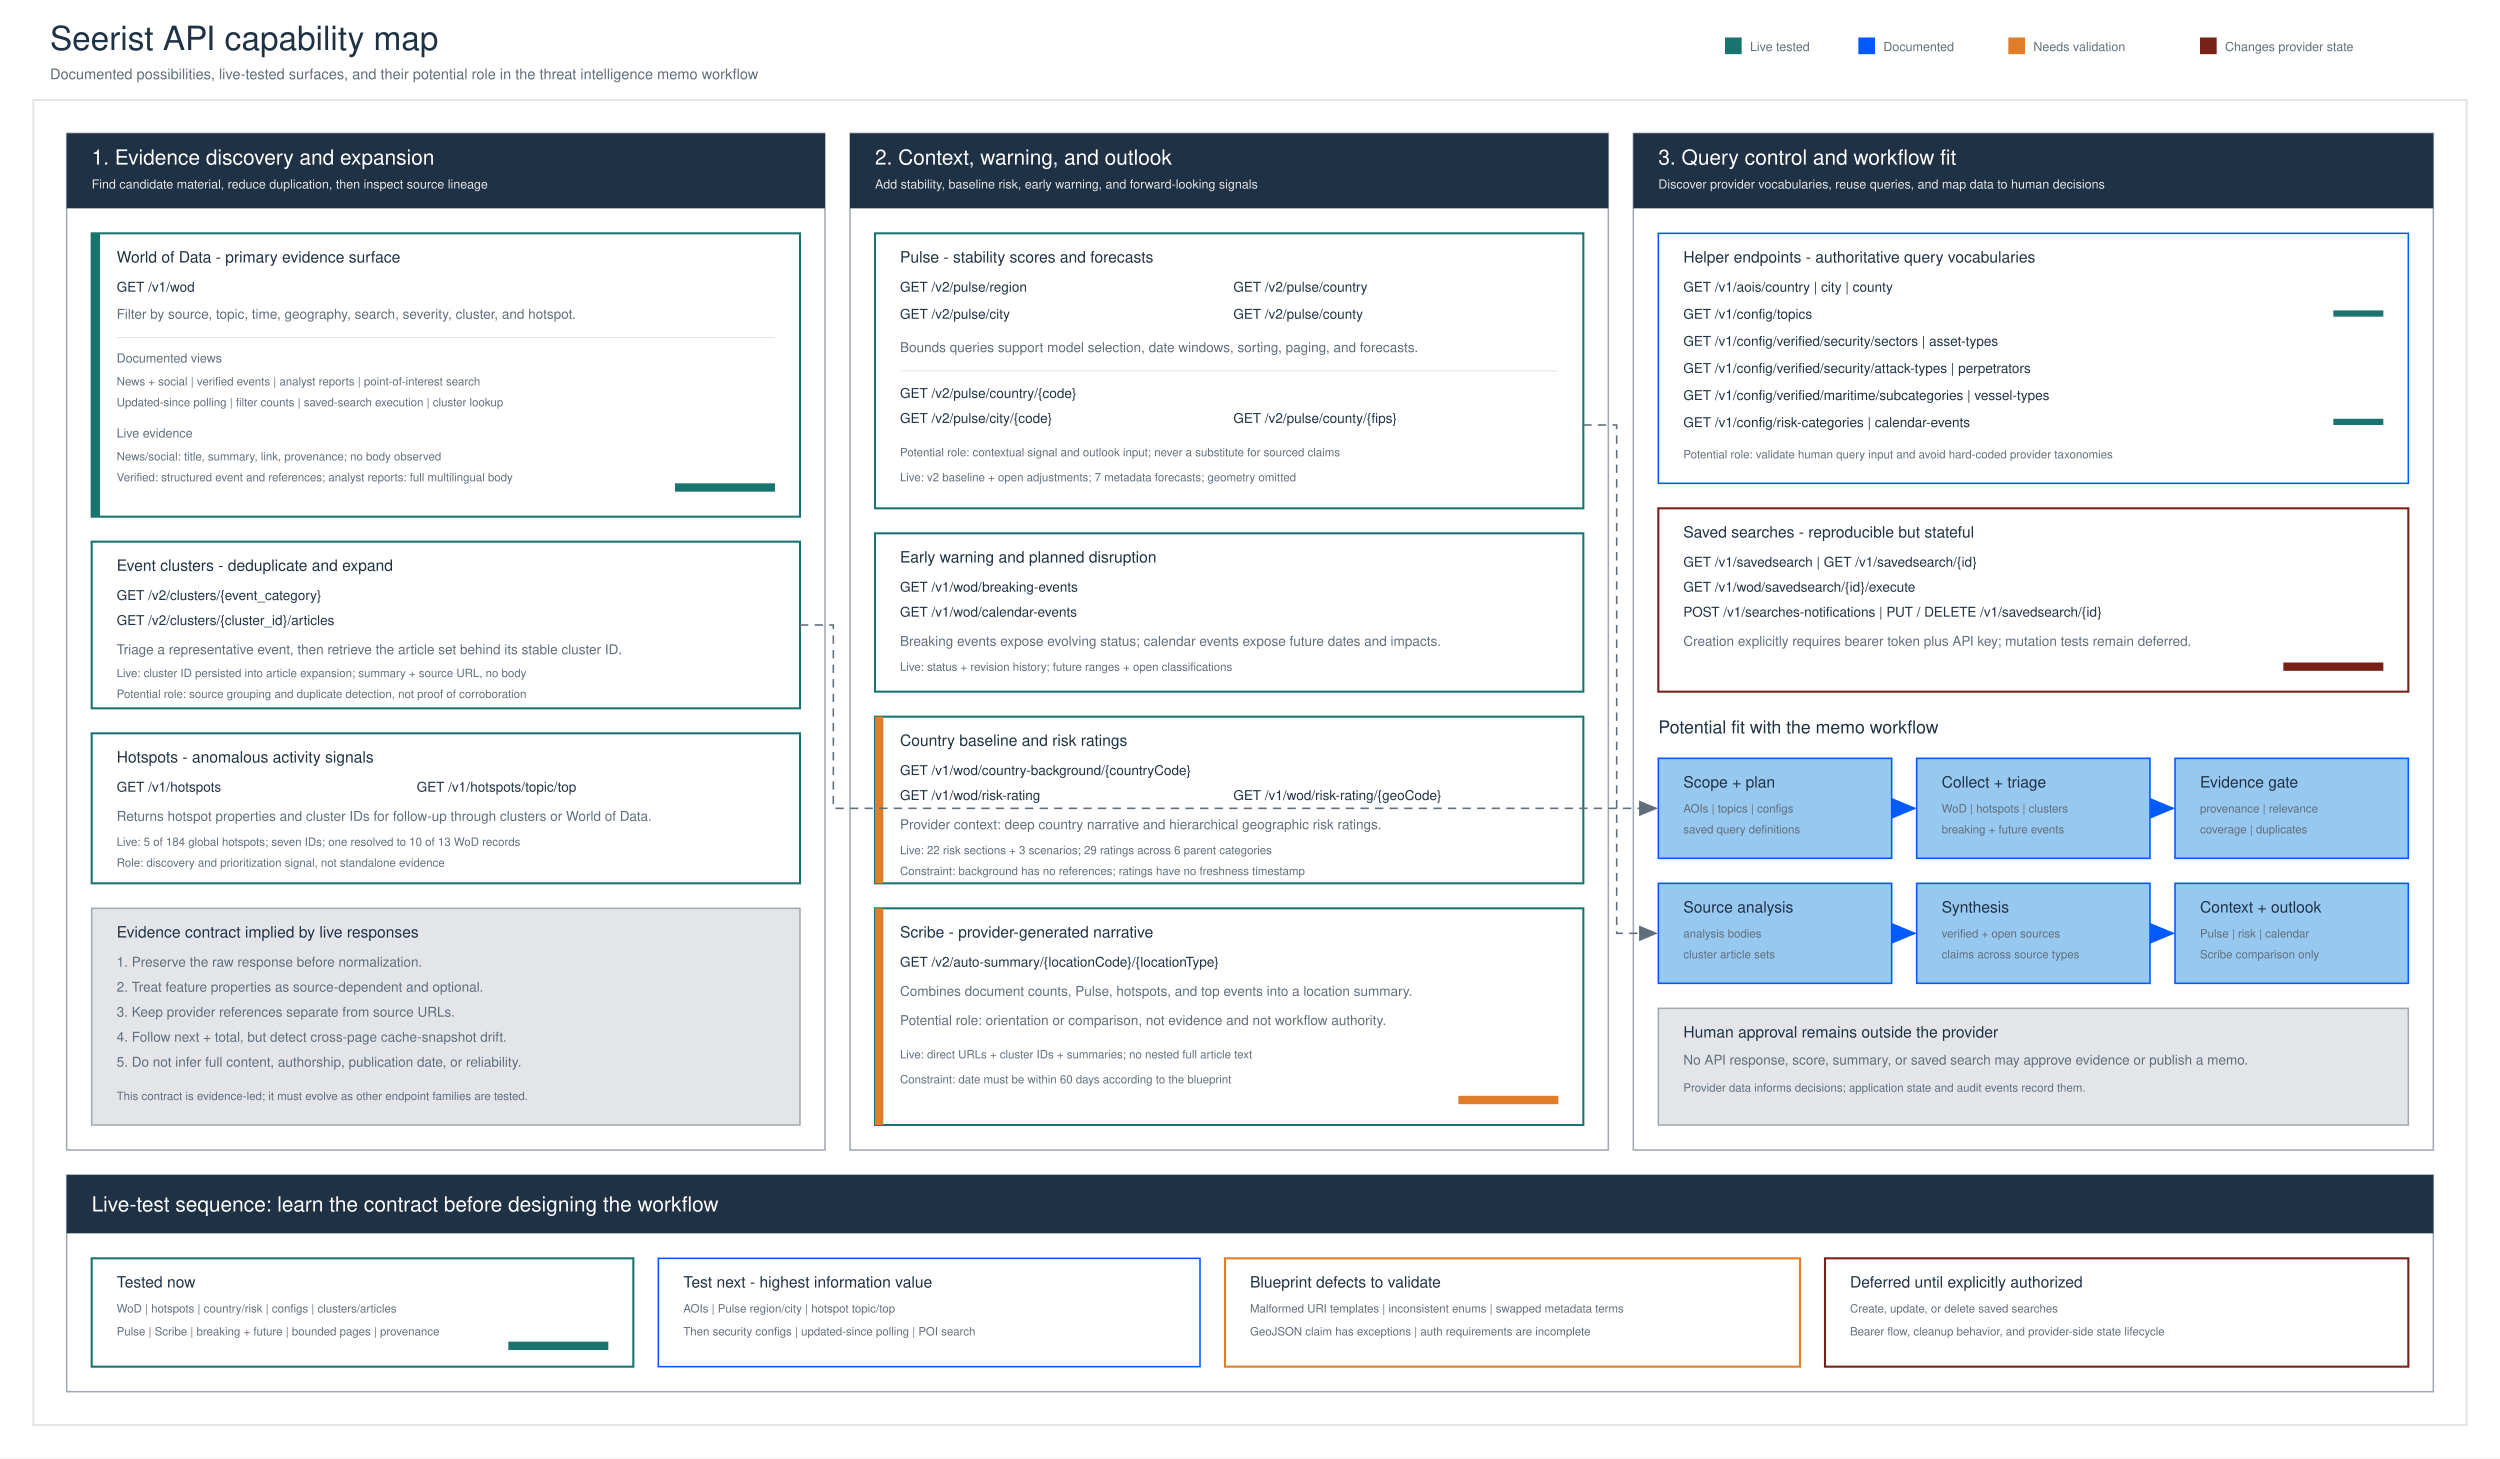
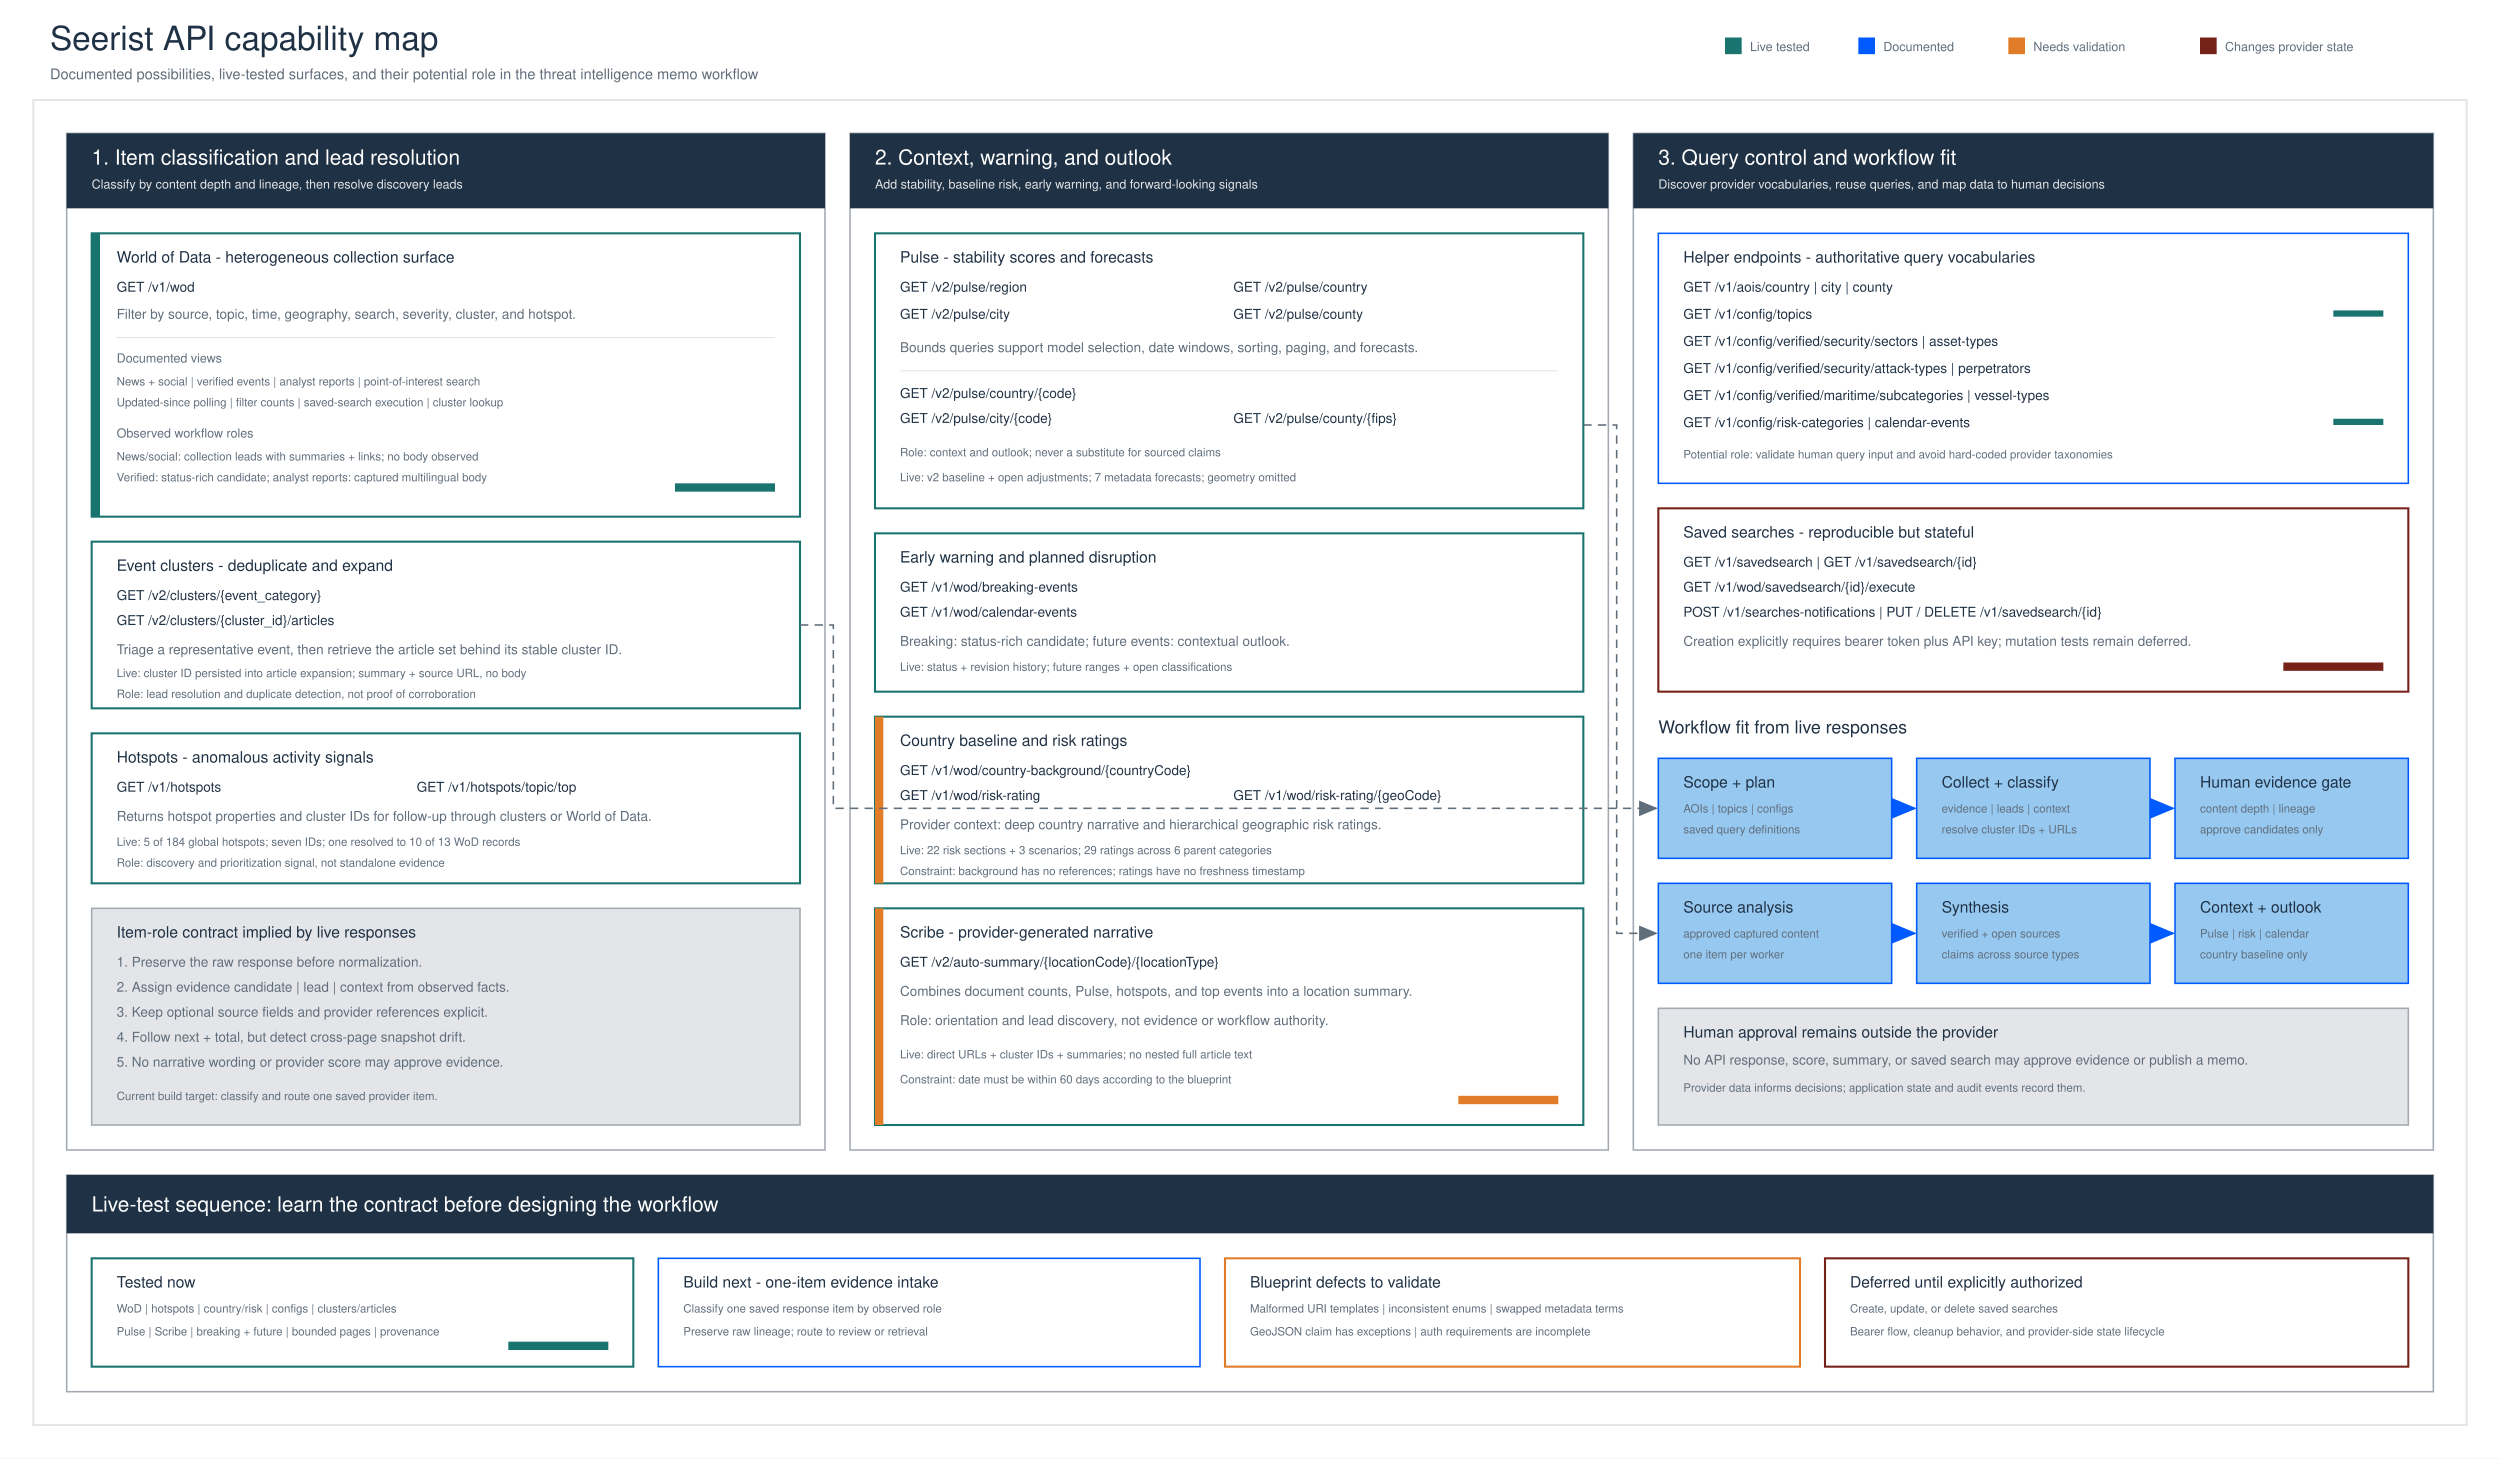
<svg xmlns="http://www.w3.org/2000/svg" width="2400" height="1400" viewBox="0 0 2400 1400" role="img" aria-labelledby="title description">
  <defs>
    <style>
      text { font-family: "VestasSans", "Helvetica Neue", Helvetica, Arial, sans-serif; letter-spacing: 0; }
      .canvas { fill: #FFFFFF; }
      .board { fill: #FFFFFF; stroke: #E3E5E8; stroke-width: 2; }
      .panel { fill: #FFFFFF; stroke: #A2A9B1; stroke-width: 1.5; }
      .panel-header { fill: #1F3144; }
      .page-title { fill: #1F3144; font-size: 32px; font-weight: 500; }
      .page-subtitle { fill: #606D7B; font-size: 14px; font-weight: 400; }
      .panel-title { fill: #FFFFFF; font-size: 20px; font-weight: 500; }
      .panel-subtitle { fill: #E3E5E8; font-size: 12px; font-weight: 400; }
      .section-title { fill: #1F3144; font-size: 17px; font-weight: 500; }
      .card-title { fill: #1F3144; font-size: 15px; font-weight: 500; }
      .endpoint { fill: #1F3144; font-size: 13px; font-weight: 500; }
      .body { fill: #606D7B; font-size: 13px; font-weight: 400; }
      .caption { fill: #606D7B; font-size: 12px; font-weight: 400; }
      .small { fill: #606D7B; font-size: 11px; font-weight: 400; }
      .white-small { fill: #FFFFFF; font-size: 11px; font-weight: 500; }
      .documented-card { fill: #FFFFFF; stroke: #005AFF; stroke-width: 1.5; }
      .tested-card { fill: #FFFFFF; stroke: #19736E; stroke-width: 2; }
      .caution-card { fill: #FFFFFF; stroke: #E17D28; stroke-width: 2; }
      .state-card { fill: #FFFFFF; stroke: #772219; stroke-width: 2; }
      .quiet-card { fill: #E3E5E8; stroke: #A2A9B1; stroke-width: 1.5; }
      .workflow-card { fill: #96C8F0; stroke: #005AFF; stroke-width: 1.5; }
      .tested-chip { fill: #19736E; }
      .documented-chip { fill: #005AFF; }
      .caution-chip { fill: #E17D28; }
      .state-chip { fill: #772219; }
      .divider { stroke: #E3E5E8; stroke-width: 1; }
      .flow-line { fill: none; stroke: #005AFF; stroke-width: 2; marker-end: url(#arrow-blue); }
      .context-line { fill: none; stroke: #606D7B; stroke-width: 1.5; stroke-dasharray: 8 6; marker-end: url(#arrow-grey); }
    </style>
    <marker id="arrow-blue" markerWidth="12" markerHeight="10" refX="11" refY="5" orient="auto" markerUnits="strokeWidth">
      <path d="M 0 0 L 12 5 L 0 10 z" fill="#005AFF" />
    </marker>
    <marker id="arrow-grey" markerWidth="12" markerHeight="10" refX="11" refY="5" orient="auto" markerUnits="strokeWidth">
      <path d="M 0 0 L 12 5 L 0 10 z" fill="#606D7B" />
    </marker>
  </defs>
  <rect class="canvas" x="0" y="0" width="2400" height="1400" />
  <text class="page-title" x="48" y="48">Seerist API capability map</text>
  <text class="page-subtitle" x="48" y="76">Documented possibilities, live-tested surfaces, and their potential role in the threat intelligence memo workflow</text>
  <rect class="tested-chip" x="1656" y="36" width="16" height="16" />
  <text class="caption" x="1680" y="49">Live tested</text>
  <rect class="documented-chip" x="1784" y="36" width="16" height="16" />
  <text class="caption" x="1808" y="49">Documented</text>
  <rect class="caution-chip" x="1928" y="36" width="16" height="16" />
  <text class="caption" x="1952" y="49">Needs validation</text>
  <rect class="state-chip" x="2112" y="36" width="16" height="16" />
  <text class="caption" x="2136" y="49">Changes provider state</text>
  <rect class="board" x="32" y="96" width="2336" height="1272" />
  <rect class="panel" x="64" y="128" width="728" height="976" />
  <rect class="panel-header" x="64" y="128" width="728" height="72" />
-   <text class="panel-title" x="88" y="158">1. Evidence discovery and expansion</text>
-   <text class="panel-subtitle" x="88" y="181">Find candidate material, reduce duplication, then inspect source lineage</text>
+   <text class="panel-title" x="88" y="158">1. Item classification and lead resolution</text>
+   <text class="panel-subtitle" x="88" y="181">Classify by content depth and lineage, then resolve discovery leads</text>
  <rect class="tested-card" x="88" y="224" width="680" height="272" />
  <rect class="tested-chip" x="88" y="224" width="8" height="272" />
-   <text class="card-title" x="112" y="252">World of Data - primary evidence surface</text>
+   <text class="card-title" x="112" y="252">World of Data - heterogeneous collection surface</text>
  <text class="endpoint" x="112" y="280">GET /v1/wod</text>
  <text class="body" x="112" y="306">Filter by source, topic, time, geography, search, severity, cluster, and hotspot.</text>
  <line class="divider" x1="112" y1="324" x2="744" y2="324" />
  <text class="caption" x="112" y="348">Documented views</text>
  <text class="small" x="112" y="370">News + social | verified events | analyst reports | point-of-interest search</text>
  <text class="small" x="112" y="390">Updated-since polling | filter counts | saved-search execution | cluster lookup</text>
-   <text class="caption" x="112" y="420">Live evidence</text>
-   <text class="small" x="112" y="442">News/social: title, summary, link, provenance; no body observed</text>
-   <text class="small" x="112" y="462">Verified: structured event and references; analyst reports: full multilingual body</text>
+   <text class="caption" x="112" y="420">Observed workflow roles</text>
+   <text class="small" x="112" y="442">News/social: collection leads with summaries + links; no body observed</text>
+   <text class="small" x="112" y="462">Verified: status-rich candidate; analyst reports: captured multilingual body</text>
  <rect class="tested-chip" x="648" y="464" width="96" height="8" />
  <rect class="tested-card" x="88" y="520" width="680" height="160" />
  <text class="card-title" x="112" y="548">Event clusters - deduplicate and expand</text>
  <text class="endpoint" x="112" y="576">GET /v2/clusters/{event_category}</text>
  <text class="endpoint" x="112" y="600">GET /v2/clusters/{cluster_id}/articles</text>
  <text class="body" x="112" y="628">Triage a representative event, then retrieve the article set behind its stable cluster ID.</text>
  <text class="small" x="112" y="650">Live: cluster ID persisted into article expansion; summary + source URL, no body</text>
-   <text class="small" x="112" y="670">Potential role: source grouping and duplicate detection, not proof of corroboration</text>
+   <text class="small" x="112" y="670">Role: lead resolution and duplicate detection, not proof of corroboration</text>
  <rect class="tested-card" x="88" y="704" width="680" height="144" />
  <text class="card-title" x="112" y="732">Hotspots - anomalous activity signals</text>
  <text class="endpoint" x="112" y="760">GET /v1/hotspots</text>
  <text class="endpoint" x="400" y="760">GET /v1/hotspots/topic/top</text>
  <text class="body" x="112" y="788">Returns hotspot properties and cluster IDs for follow-up through clusters or World of Data.</text>
  <text class="small" x="112" y="812">Live: 5 of 184 global hotspots; seven IDs; one resolved to 10 of 13 WoD records</text>
  <text class="small" x="112" y="832">Role: discovery and prioritization signal, not standalone evidence</text>
  <rect class="quiet-card" x="88" y="872" width="680" height="208" />
-   <text class="card-title" x="112" y="900">Evidence contract implied by live responses</text>
+   <text class="card-title" x="112" y="900">Item-role contract implied by live responses</text>
  <text class="body" x="112" y="928">1. Preserve the raw response before normalization.</text>
-   <text class="body" x="112" y="952">2. Treat feature properties as source-dependent and optional.</text>
-   <text class="body" x="112" y="976">3. Keep provider references separate from source URLs.</text>
-   <text class="body" x="112" y="1000">4. Follow next + total, but detect cross-page cache-snapshot drift.</text>
-   <text class="body" x="112" y="1024">5. Do not infer full content, authorship, publication date, or reliability.</text>
-   <text class="small" x="112" y="1056">This contract is evidence-led; it must evolve as other endpoint families are tested.</text>
+   <text class="body" x="112" y="952">2. Assign evidence candidate | lead | context from observed facts.</text>
+   <text class="body" x="112" y="976">3. Keep optional source fields and provider references explicit.</text>
+   <text class="body" x="112" y="1000">4. Follow next + total, but detect cross-page snapshot drift.</text>
+   <text class="body" x="112" y="1024">5. No narrative wording or provider score may approve evidence.</text>
+   <text class="small" x="112" y="1056">Current build target: classify and route one saved provider item.</text>
  <rect class="panel" x="816" y="128" width="728" height="976" />
  <rect class="panel-header" x="816" y="128" width="728" height="72" />
  <text class="panel-title" x="840" y="158">2. Context, warning, and outlook</text>
  <text class="panel-subtitle" x="840" y="181">Add stability, baseline risk, early warning, and forward-looking signals</text>
  <rect class="tested-card" x="840" y="224" width="680" height="264" />
  <text class="card-title" x="864" y="252">Pulse - stability scores and forecasts</text>
  <text class="endpoint" x="864" y="280">GET /v2/pulse/region</text>
  <text class="endpoint" x="1184" y="280">GET /v2/pulse/country</text>
  <text class="endpoint" x="864" y="306">GET /v2/pulse/city</text>
  <text class="endpoint" x="1184" y="306">GET /v2/pulse/county</text>
  <text class="body" x="864" y="338">Bounds queries support model selection, date windows, sorting, paging, and forecasts.</text>
  <line class="divider" x1="864" y1="356" x2="1496" y2="356" />
  <text class="endpoint" x="864" y="382">GET /v2/pulse/country/{code}</text>
  <text class="endpoint" x="864" y="406">GET /v2/pulse/city/{code}</text>
  <text class="endpoint" x="1184" y="406">GET /v2/pulse/county/{fips}</text>
-   <text class="small" x="864" y="438">Potential role: contextual signal and outlook input; never a substitute for sourced claims</text>
+   <text class="small" x="864" y="438">Role: context and outlook; never a substitute for sourced claims</text>
  <text class="small" x="864" y="462">Live: v2 baseline + open adjustments; 7 metadata forecasts; geometry omitted</text>
  <rect class="tested-card" x="840" y="512" width="680" height="152" />
  <text class="card-title" x="864" y="540">Early warning and planned disruption</text>
  <text class="endpoint" x="864" y="568">GET /v1/wod/breaking-events</text>
  <text class="endpoint" x="864" y="592">GET /v1/wod/calendar-events</text>
-   <text class="body" x="864" y="620">Breaking events expose evolving status; calendar events expose future dates and impacts.</text>
+   <text class="body" x="864" y="620">Breaking: status-rich candidate; future events: contextual outlook.</text>
  <text class="small" x="864" y="644">Live: status + revision history; future ranges + open classifications</text>
  <rect class="tested-card" x="840" y="688" width="680" height="160" />
  <rect class="caution-chip" x="840" y="688" width="8" height="160" />
  <text class="card-title" x="864" y="716">Country baseline and risk ratings</text>
  <text class="endpoint" x="864" y="744">GET /v1/wod/country-background/{countryCode}</text>
  <text class="endpoint" x="864" y="768">GET /v1/wod/risk-rating</text>
  <text class="endpoint" x="1184" y="768">GET /v1/wod/risk-rating/{geoCode}</text>
  <text class="body" x="864" y="796">Provider context: deep country narrative and hierarchical geographic risk ratings.</text>
  <text class="small" x="864" y="820">Live: 22 risk sections + 3 scenarios; 29 ratings across 6 parent categories</text>
  <text class="small" x="864" y="840">Constraint: background has no references; ratings have no freshness timestamp</text>
  <rect class="tested-card" x="840" y="872" width="680" height="208" />
  <rect class="caution-chip" x="840" y="872" width="8" height="208" />
  <text class="card-title" x="864" y="900">Scribe - provider-generated narrative</text>
  <text class="endpoint" x="864" y="928">GET /v2/auto-summary/{locationCode}/{locationType}</text>
  <text class="body" x="864" y="956">Combines document counts, Pulse, hotspots, and top events into a location summary.</text>
-   <text class="body" x="864" y="984">Potential role: orientation or comparison, not evidence and not workflow authority.</text>
+   <text class="body" x="864" y="984">Role: orientation and lead discovery, not evidence or workflow authority.</text>
  <text class="small" x="864" y="1016">Live: direct URLs + cluster IDs + summaries; no nested full article text</text>
  <text class="small" x="864" y="1040">Constraint: date must be within 60 days according to the blueprint</text>
  <rect class="caution-chip" x="1400" y="1052" width="96" height="8" />
  <rect class="panel" x="1568" y="128" width="768" height="976" />
  <rect class="panel-header" x="1568" y="128" width="768" height="72" />
  <text class="panel-title" x="1592" y="158">3. Query control and workflow fit</text>
  <text class="panel-subtitle" x="1592" y="181">Discover provider vocabularies, reuse queries, and map data to human decisions</text>
  <rect class="documented-card" x="1592" y="224" width="720" height="240" />
  <text class="card-title" x="1616" y="252">Helper endpoints - authoritative query vocabularies</text>
  <text class="endpoint" x="1616" y="280">GET /v1/aois/country | city | county</text>
  <text class="endpoint" x="1616" y="306">GET /v1/config/topics</text>
  <rect class="tested-chip" x="2240" y="298" width="48" height="6" />
  <text class="endpoint" x="1616" y="332">GET /v1/config/verified/security/sectors | asset-types</text>
  <text class="endpoint" x="1616" y="358">GET /v1/config/verified/security/attack-types | perpetrators</text>
  <text class="endpoint" x="1616" y="384">GET /v1/config/verified/maritime/subcategories | vessel-types</text>
  <text class="endpoint" x="1616" y="410">GET /v1/config/risk-categories | calendar-events</text>
  <rect class="tested-chip" x="2240" y="402" width="48" height="6" />
  <text class="small" x="1616" y="440">Potential role: validate human query input and avoid hard-coded provider taxonomies</text>
  <rect class="state-card" x="1592" y="488" width="720" height="176" />
  <text class="card-title" x="1616" y="516">Saved searches - reproducible but stateful</text>
  <text class="endpoint" x="1616" y="544">GET /v1/savedsearch | GET /v1/savedsearch/{id}</text>
  <text class="endpoint" x="1616" y="568">GET /v1/wod/savedsearch/{id}/execute</text>
  <text class="endpoint" x="1616" y="592">POST /v1/searches-notifications | PUT / DELETE /v1/savedsearch/{id}</text>
  <text class="body" x="1616" y="620">Creation explicitly requires bearer token plus API key; mutation tests remain deferred.</text>
  <rect class="state-chip" x="2192" y="636" width="96" height="8" />
-   <text class="section-title" x="1592" y="704">Potential fit with the memo workflow</text>
+   <text class="section-title" x="1592" y="704">Workflow fit from live responses</text>
  <rect class="workflow-card" x="1592" y="728" width="224" height="96" />
  <text class="card-title" x="1616" y="756">Scope + plan</text>
  <text class="small" x="1616" y="780">AOIs | topics | configs</text>
  <text class="small" x="1616" y="800">saved query definitions</text>
  <rect class="workflow-card" x="1840" y="728" width="224" height="96" />
-   <text class="card-title" x="1864" y="756">Collect + triage</text>
-   <text class="small" x="1864" y="780">WoD | hotspots | clusters</text>
-   <text class="small" x="1864" y="800">breaking + future events</text>
+   <text class="card-title" x="1864" y="756">Collect + classify</text>
+   <text class="small" x="1864" y="780">evidence | leads | context</text>
+   <text class="small" x="1864" y="800">resolve cluster IDs + URLs</text>
  <rect class="workflow-card" x="2088" y="728" width="224" height="96" />
-   <text class="card-title" x="2112" y="756">Evidence gate</text>
-   <text class="small" x="2112" y="780">provenance | relevance</text>
-   <text class="small" x="2112" y="800">coverage | duplicates</text>
+   <text class="card-title" x="2112" y="756">Human evidence gate</text>
+   <text class="small" x="2112" y="780">content depth | lineage</text>
+   <text class="small" x="2112" y="800">approve candidates only</text>
  <path class="flow-line" d="M 1816 776 L 1838 776" />
  <path class="flow-line" d="M 2064 776 L 2086 776" />
  <rect class="workflow-card" x="1592" y="848" width="224" height="96" />
  <text class="card-title" x="1616" y="876">Source analysis</text>
-   <text class="small" x="1616" y="900">analysis bodies</text>
-   <text class="small" x="1616" y="920">cluster article sets</text>
+   <text class="small" x="1616" y="900">approved captured content</text>
+   <text class="small" x="1616" y="920">one item per worker</text>
  <rect class="workflow-card" x="1840" y="848" width="224" height="96" />
  <text class="card-title" x="1864" y="876">Synthesis</text>
  <text class="small" x="1864" y="900">verified + open sources</text>
  <text class="small" x="1864" y="920">claims across source types</text>
  <rect class="workflow-card" x="2088" y="848" width="224" height="96" />
  <text class="card-title" x="2112" y="876">Context + outlook</text>
  <text class="small" x="2112" y="900">Pulse | risk | calendar</text>
-   <text class="small" x="2112" y="920">Scribe comparison only</text>
+   <text class="small" x="2112" y="920">country baseline only</text>
  <path class="flow-line" d="M 1816 896 L 1838 896" />
  <path class="flow-line" d="M 2064 896 L 2086 896" />
  <rect class="quiet-card" x="1592" y="968" width="720" height="112" />
  <text class="card-title" x="1616" y="996">Human approval remains outside the provider</text>
  <text class="body" x="1616" y="1022">No API response, score, summary, or saved search may approve evidence or publish a memo.</text>
  <text class="small" x="1616" y="1048">Provider data informs decisions; application state and audit events record them.</text>
  <rect class="panel" x="64" y="1128" width="2272" height="208" />
  <rect class="panel-header" x="64" y="1128" width="2272" height="56" />
  <text class="panel-title" x="88" y="1163">Live-test sequence: learn the contract before designing the workflow</text>
  <rect class="tested-card" x="88" y="1208" width="520" height="104" />
  <text class="card-title" x="112" y="1236">Tested now</text>
  <text class="small" x="112" y="1260">WoD | hotspots | country/risk | configs | clusters/articles</text>
  <text class="small" x="112" y="1282">Pulse | Scribe | breaking + future | bounded pages | provenance</text>
  <rect class="tested-chip" x="488" y="1288" width="96" height="8" />
  <rect class="documented-card" x="632" y="1208" width="520" height="104" />
-   <text class="card-title" x="656" y="1236">Test next - highest information value</text>
-   <text class="small" x="656" y="1260">AOIs | Pulse region/city | hotspot topic/top</text>
-   <text class="small" x="656" y="1282">Then security configs | updated-since polling | POI search</text>
+   <text class="card-title" x="656" y="1236">Build next - one-item evidence intake</text>
+   <text class="small" x="656" y="1260">Classify one saved response item by observed role</text>
+   <text class="small" x="656" y="1282">Preserve raw lineage; route to review or retrieval</text>
  <rect class="caution-card" x="1176" y="1208" width="552" height="104" />
  <text class="card-title" x="1200" y="1236">Blueprint defects to validate</text>
  <text class="small" x="1200" y="1260">Malformed URI templates | inconsistent enums | swapped metadata terms</text>
  <text class="small" x="1200" y="1282">GeoJSON claim has exceptions | auth requirements are incomplete</text>
  <rect class="state-card" x="1752" y="1208" width="560" height="104" />
  <text class="card-title" x="1776" y="1236">Deferred until explicitly authorized</text>
  <text class="small" x="1776" y="1260">Create, update, or delete saved searches</text>
  <text class="small" x="1776" y="1282">Bearer flow, cleanup behavior, and provider-side state lifecycle</text>
  <path class="context-line" d="M 768 600 L 800 600 L 800 776 L 1590 776" />
  <path class="context-line" d="M 1520 408 L 1552 408 L 1552 896 L 1590 896" />
</svg>
